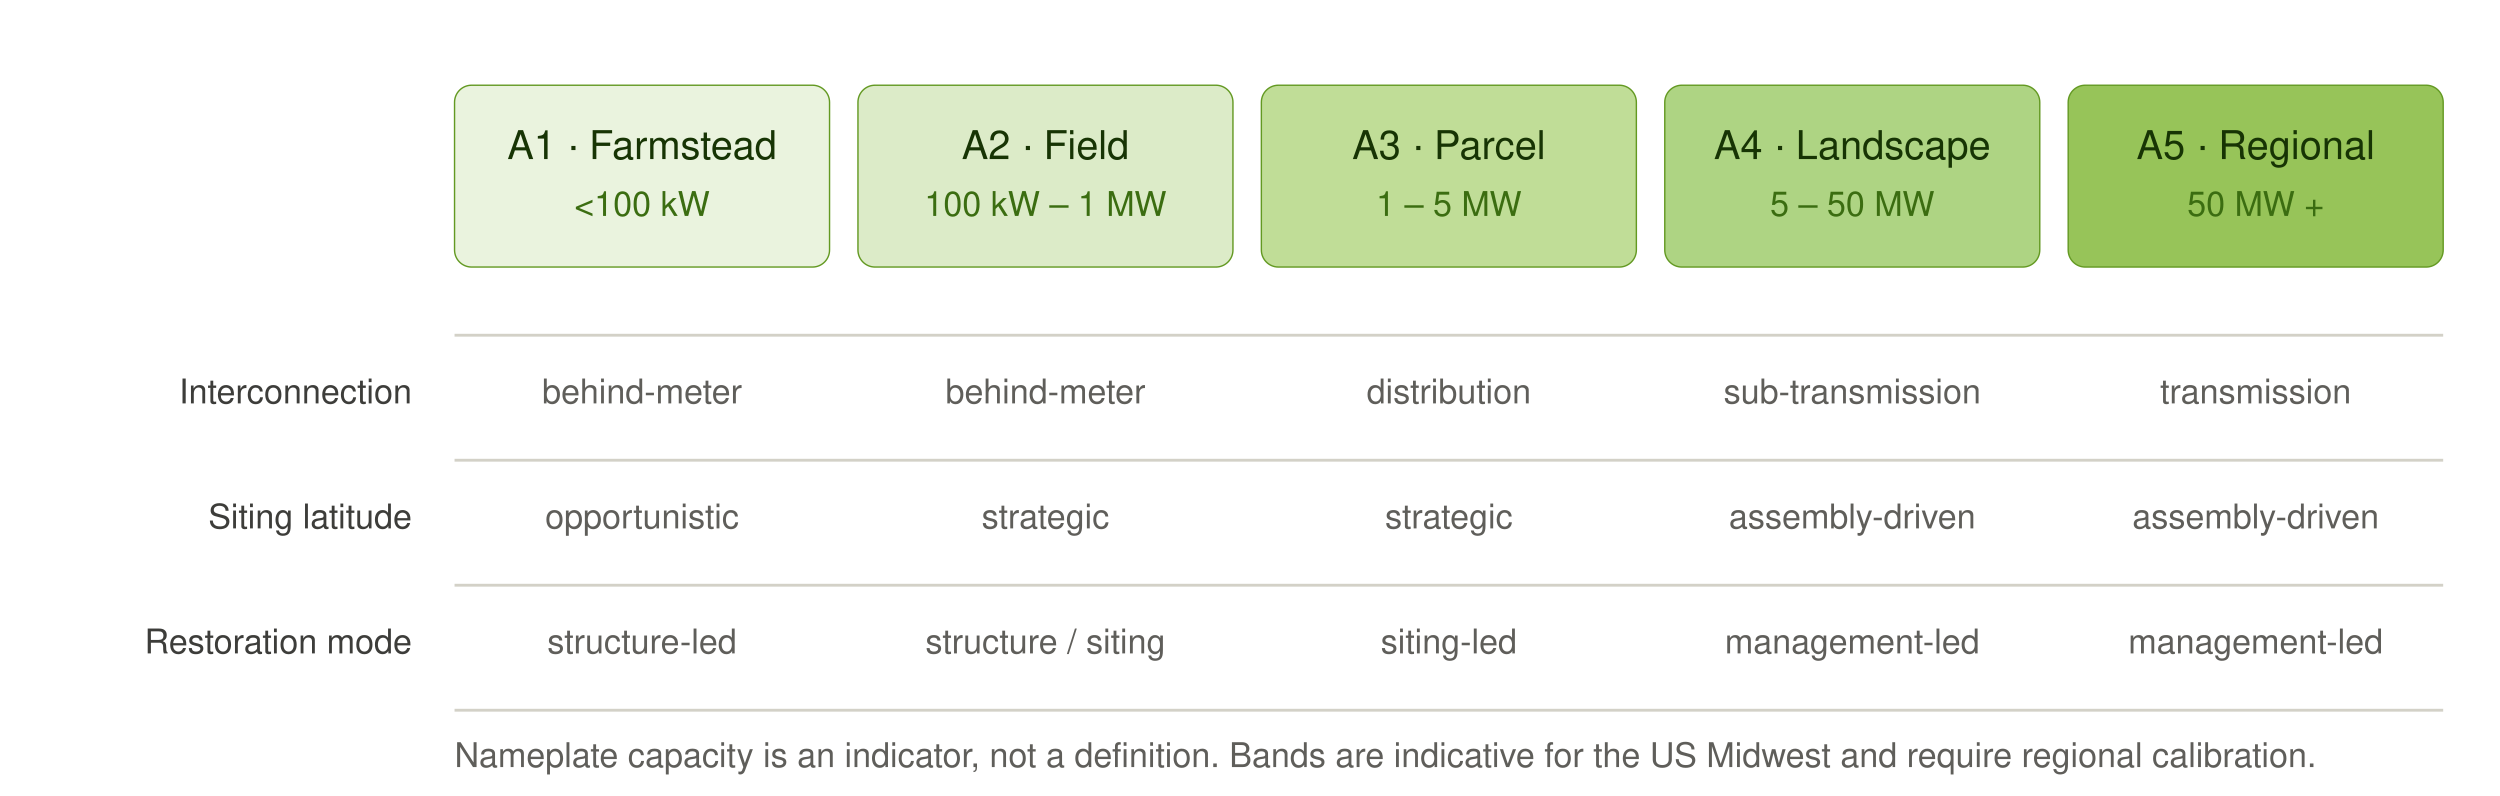
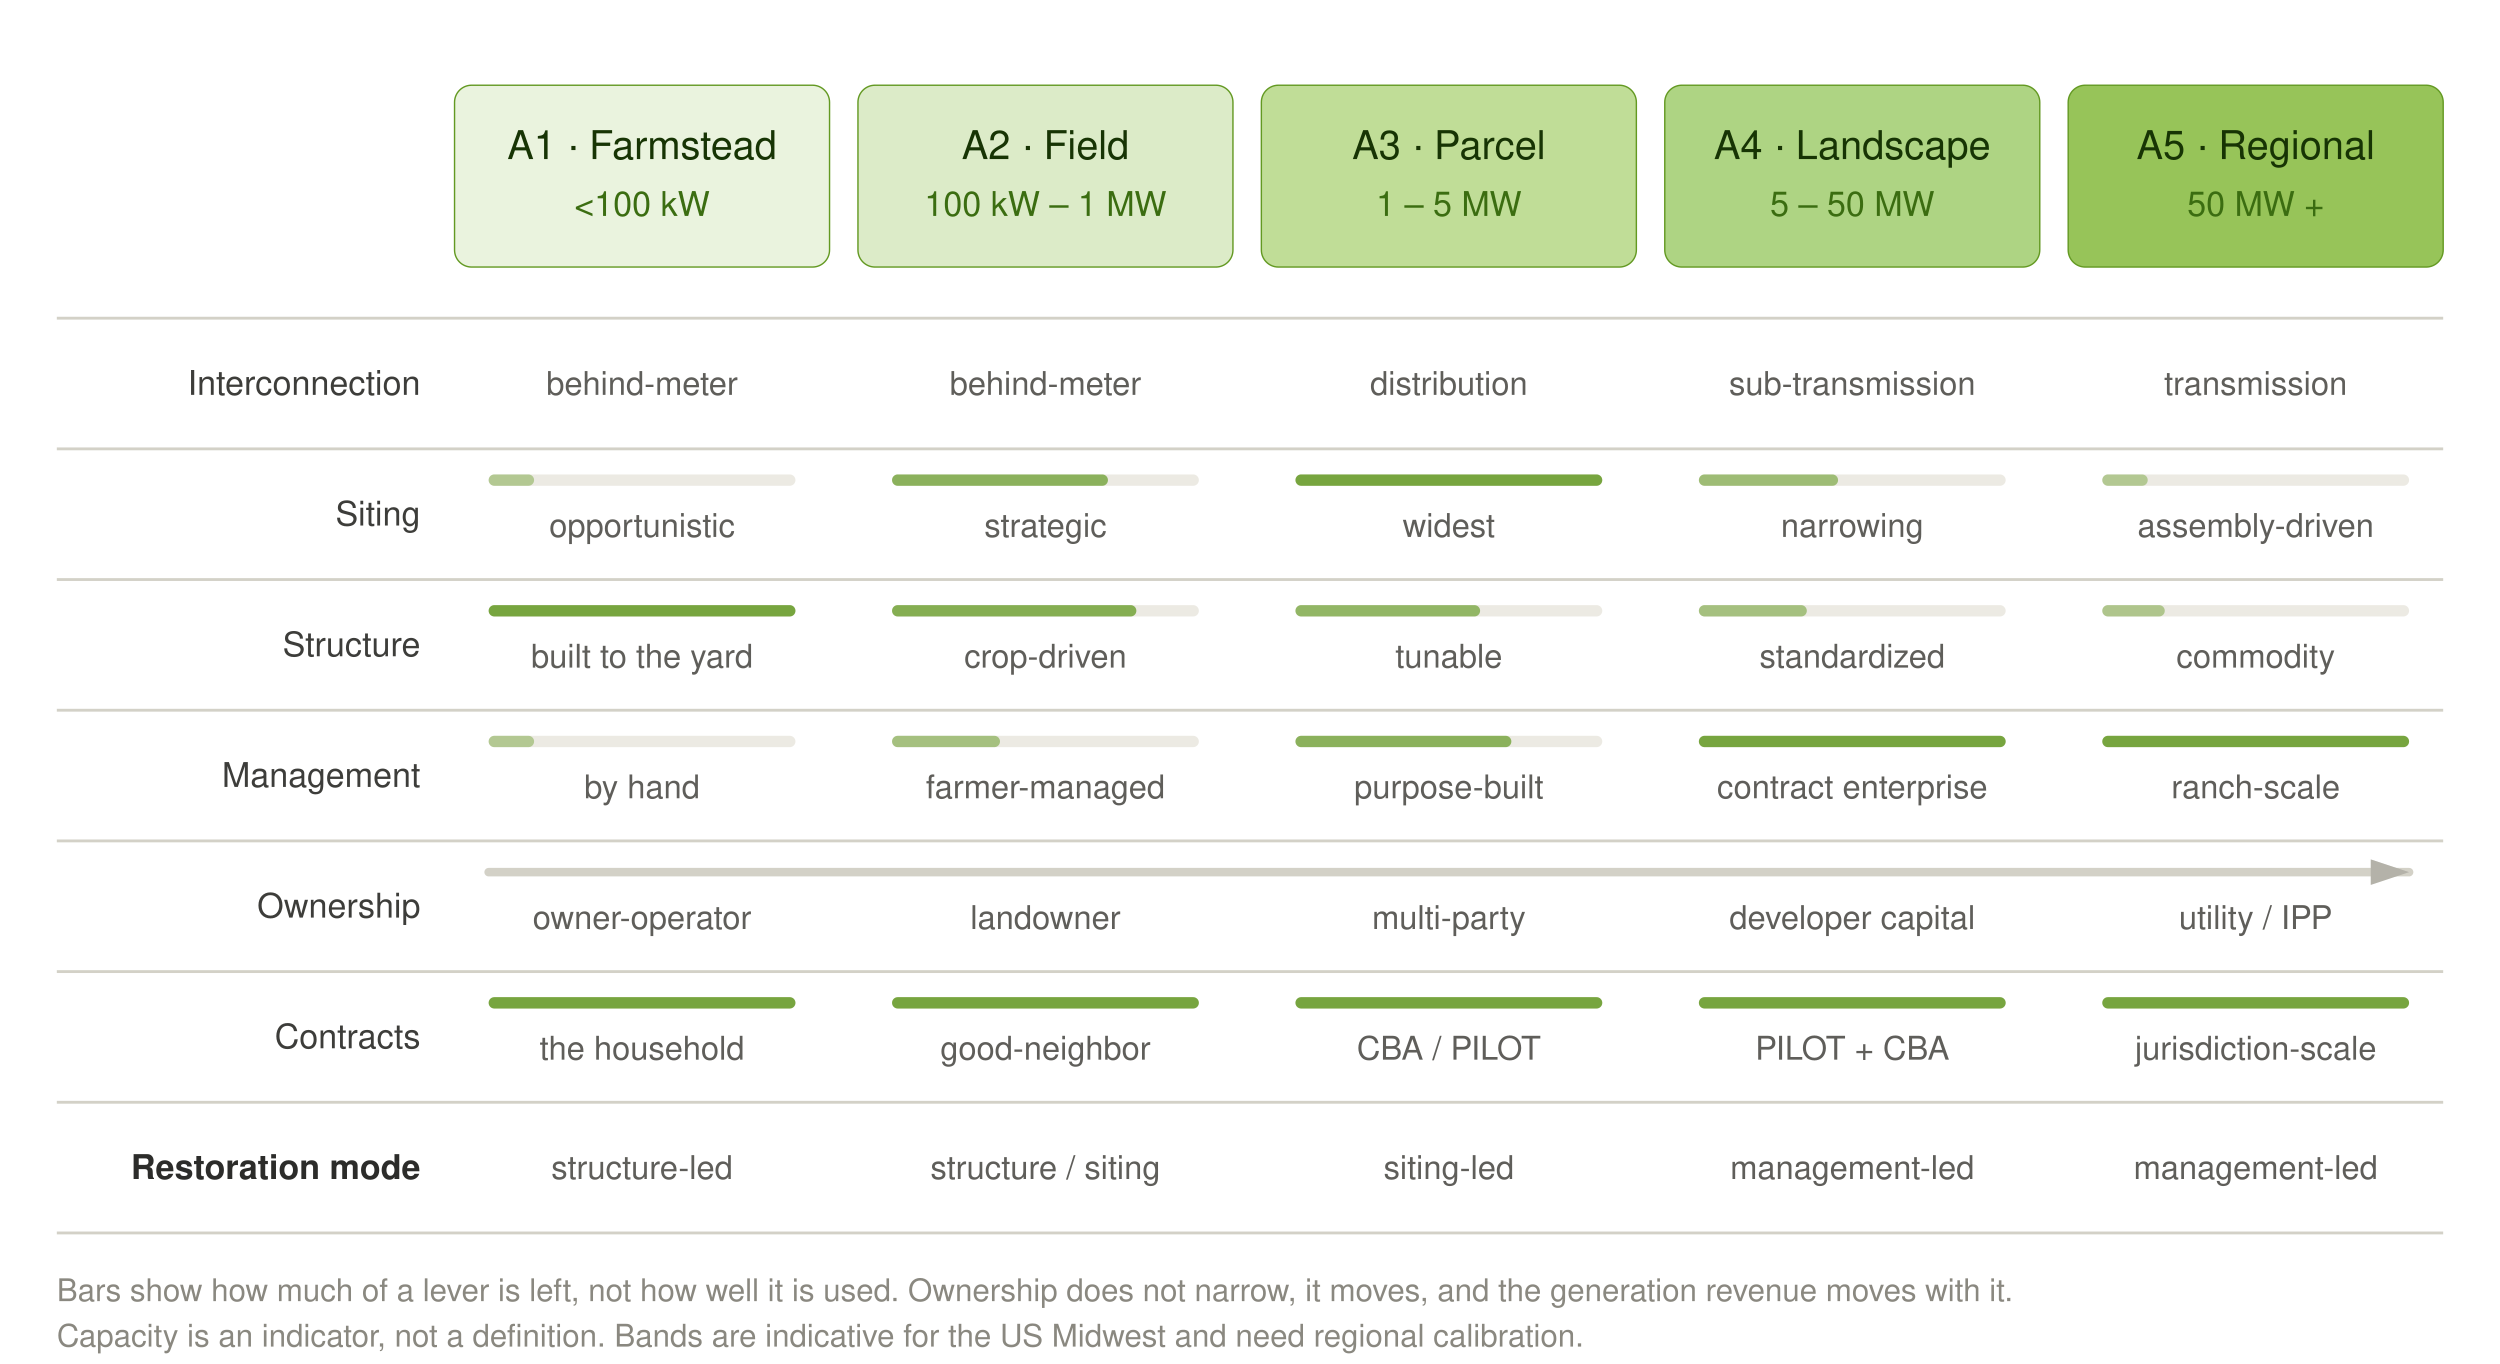
- <svg xmlns="http://www.w3.org/2000/svg" width="880" height="280" viewBox="0 0 880 280" role="img">
+ <svg xmlns="http://www.w3.org/2000/svg" width="880" height="480" viewBox="0 0 880 480" role="img">
  <style>
text{font-family:ui-sans-serif,system-ui,-apple-system,"Segoe UI",Helvetica,Arial,sans-serif}
- .th{font-size:14px;font-weight:500;fill:#2c2c2a}
- .ts{font-size:12px;fill:#5f5e5a}
+ .ts{font-size:11.5px;fill:#5f5e5a}
.rl{font-size:12px;font-weight:500;fill:#3d3d3a}
+ .rm{font-size:12px;font-weight:600;fill:#2c2c2a}
.zn{font-size:14px;font-weight:500;fill:#173404}
.zc{font-size:12px;fill:#3b6d11}
+ .cap{font-size:11px;fill:#8a8880}
.gl{stroke:#d3d1c7;stroke-width:1}
</style>
+   <defs>
+     <marker id="mv" viewBox="0 0 10 10" refX="9" refY="5" markerWidth="5" markerHeight="5" orient="auto">
+       <path d="M0,2 L9,5 L0,8 z" fill="#b4b2a9" />
+     </marker>
+   </defs>
  <rect x="160" y="30" width="132" height="64" rx="6" fill="#EAF3DE" stroke="#639922" stroke-width="0.5" />
-   <rect x="302" y="30" width="132" height="64" rx="6" fill="#DCEBC8" stroke="#639922" stroke-width="0.5" />
-   <rect x="444" y="30" width="132" height="64" rx="6" fill="#C0DD97" stroke="#639922" stroke-width="0.5" />
-   <rect x="586" y="30" width="132" height="64" rx="6" fill="#AED483" stroke="#639922" stroke-width="0.5" />
-   <rect x="728" y="30" width="132" height="64" rx="6" fill="#97C459" stroke="#639922" stroke-width="0.5" />
  <text class="zn" x="226" y="56" text-anchor="middle">A1 · Farmstead</text>
  <text class="zc" x="226" y="76" text-anchor="middle">&lt;100 kW</text>
+   <rect x="302" y="30" width="132" height="64" rx="6" fill="#DCEBC8" stroke="#639922" stroke-width="0.5" />
  <text class="zn" x="368" y="56" text-anchor="middle">A2 · Field</text>
  <text class="zc" x="368" y="76" text-anchor="middle">100 kW – 1 MW</text>
+   <rect x="444" y="30" width="132" height="64" rx="6" fill="#C0DD97" stroke="#639922" stroke-width="0.5" />
  <text class="zn" x="510" y="56" text-anchor="middle">A3 · Parcel</text>
  <text class="zc" x="510" y="76" text-anchor="middle">1 – 5 MW</text>
+   <rect x="586" y="30" width="132" height="64" rx="6" fill="#AED483" stroke="#639922" stroke-width="0.5" />
  <text class="zn" x="652" y="56" text-anchor="middle">A4 · Landscape</text>
  <text class="zc" x="652" y="76" text-anchor="middle">5 – 50 MW</text>
+   <rect x="728" y="30" width="132" height="64" rx="6" fill="#97C459" stroke="#639922" stroke-width="0.5" />
  <text class="zn" x="794" y="56" text-anchor="middle">A5 · Regional</text>
  <text class="zc" x="794" y="76" text-anchor="middle">50 MW +</text>
-   <line class="gl" x1="160" y1="118" x2="860" y2="118" />
-   <text class="rl" x="145" y="142" text-anchor="end">Interconnection</text>
-   <text class="ts" x="226" y="142" text-anchor="middle">behind-meter</text>
-   <text class="ts" x="368" y="142" text-anchor="middle">behind-meter</text>
-   <text class="ts" x="510" y="142" text-anchor="middle">distribution</text>
-   <text class="ts" x="652" y="142" text-anchor="middle">sub-transmission</text>
-   <text class="ts" x="794" y="142" text-anchor="middle">transmission</text>
-   <line class="gl" x1="160" y1="162" x2="860" y2="162" />
-   <text class="rl" x="145" y="186" text-anchor="end">Siting latitude</text>
-   <text class="ts" x="226" y="186" text-anchor="middle">opportunistic</text>
-   <text class="ts" x="368" y="186" text-anchor="middle">strategic</text>
-   <text class="ts" x="510" y="186" text-anchor="middle">strategic</text>
-   <text class="ts" x="652" y="186" text-anchor="middle">assembly-driven</text>
-   <text class="ts" x="794" y="186" text-anchor="middle">assembly-driven</text>
-   <line class="gl" x1="160" y1="206" x2="860" y2="206" />
-   <text class="rl" x="145" y="230" text-anchor="end">Restoration mode</text>
-   <text class="ts" x="226" y="230" text-anchor="middle">structure-led</text>
-   <text class="ts" x="368" y="230" text-anchor="middle">structure / siting</text>
-   <text class="ts" x="510" y="230" text-anchor="middle">siting-led</text>
-   <text class="ts" x="652" y="230" text-anchor="middle">management-led</text>
-   <text class="ts" x="794" y="230" text-anchor="middle">management-led</text>
-   <line class="gl" x1="160" y1="250" x2="860" y2="250" />
-   <text class="ts" x="160" y="270">Nameplate capacity is an indicator, not a definition. Bands are indicative for the US Midwest and require regional calibration.</text>
+   <line class="gl" x1="20" y1="112" x2="860" y2="112" />
+   <text class="rl" x="148" y="139" text-anchor="end">Interconnection</text>
+   <text class="ts" x="226" y="139" text-anchor="middle">behind-meter</text>
+   <text class="ts" x="368" y="139" text-anchor="middle">behind-meter</text>
+   <text class="ts" x="510" y="139" text-anchor="middle">distribution</text>
+   <text class="ts" x="652" y="139" text-anchor="middle">sub-transmission</text>
+   <text class="ts" x="794" y="139" text-anchor="middle">transmission</text>
+   <line class="gl" x1="20" y1="158" x2="860" y2="158" />
+   <text class="rl" x="148" y="185" text-anchor="end">Siting</text>
+   <rect x="172" y="167" width="108" height="4" rx="2" fill="#eceae3" />
+   <rect x="172" y="167" width="16" height="4" rx="2" fill="#639922" opacity="0.42" />
+   <text class="ts" x="226" y="189" text-anchor="middle">opportunistic</text>
+   <rect x="314" y="167" width="108" height="4" rx="2" fill="#eceae3" />
+   <rect x="314" y="167" width="76" height="4" rx="2" fill="#639922" opacity="0.70" />
+   <text class="ts" x="368" y="189" text-anchor="middle">strategic</text>
+   <rect x="456" y="167" width="108" height="4" rx="2" fill="#eceae3" />
+   <rect x="456" y="167" width="108" height="4" rx="2" fill="#639922" opacity="0.85" />
+   <text class="ts" x="510" y="189" text-anchor="middle">widest</text>
+   <rect x="598" y="167" width="108" height="4" rx="2" fill="#eceae3" />
+   <rect x="598" y="167" width="49" height="4" rx="2" fill="#639922" opacity="0.57" />
+   <text class="ts" x="652" y="189" text-anchor="middle">narrowing</text>
+   <rect x="740" y="167" width="108" height="4" rx="2" fill="#eceae3" />
+   <rect x="740" y="167" width="16" height="4" rx="2" fill="#639922" opacity="0.42" />
+   <text class="ts" x="794" y="189" text-anchor="middle">assembly-driven</text>
+   <line class="gl" x1="20" y1="204" x2="860" y2="204" />
+   <text class="rl" x="148" y="231" text-anchor="end">Structure</text>
+   <rect x="172" y="213" width="108" height="4" rx="2" fill="#eceae3" />
+   <rect x="172" y="213" width="108" height="4" rx="2" fill="#639922" opacity="0.85" />
+   <text class="ts" x="226" y="235" text-anchor="middle">built to the yard</text>
+   <rect x="314" y="213" width="108" height="4" rx="2" fill="#eceae3" />
+   <rect x="314" y="213" width="86" height="4" rx="2" fill="#639922" opacity="0.75" />
+   <text class="ts" x="368" y="235" text-anchor="middle">crop-driven</text>
+   <rect x="456" y="213" width="108" height="4" rx="2" fill="#eceae3" />
+   <rect x="456" y="213" width="65" height="4" rx="2" fill="#639922" opacity="0.65" />
+   <text class="ts" x="510" y="235" text-anchor="middle">tunable</text>
+   <rect x="598" y="213" width="108" height="4" rx="2" fill="#eceae3" />
+   <rect x="598" y="213" width="38" height="4" rx="2" fill="#639922" opacity="0.52" />
+   <text class="ts" x="652" y="235" text-anchor="middle">standardized</text>
+   <rect x="740" y="213" width="108" height="4" rx="2" fill="#eceae3" />
+   <rect x="740" y="213" width="22" height="4" rx="2" fill="#639922" opacity="0.45" />
+   <text class="ts" x="794" y="235" text-anchor="middle">commodity</text>
+   <line class="gl" x1="20" y1="250" x2="860" y2="250" />
+   <text class="rl" x="148" y="277" text-anchor="end">Management</text>
+   <rect x="172" y="259" width="108" height="4" rx="2" fill="#eceae3" />
+   <rect x="172" y="259" width="16" height="4" rx="2" fill="#639922" opacity="0.42" />
+   <text class="ts" x="226" y="281" text-anchor="middle">by hand</text>
+   <rect x="314" y="259" width="108" height="4" rx="2" fill="#eceae3" />
+   <rect x="314" y="259" width="38" height="4" rx="2" fill="#639922" opacity="0.52" />
+   <text class="ts" x="368" y="281" text-anchor="middle">farmer-managed</text>
+   <rect x="456" y="259" width="108" height="4" rx="2" fill="#eceae3" />
+   <rect x="456" y="259" width="76" height="4" rx="2" fill="#639922" opacity="0.70" />
+   <text class="ts" x="510" y="281" text-anchor="middle">purpose-built</text>
+   <rect x="598" y="259" width="108" height="4" rx="2" fill="#eceae3" />
+   <rect x="598" y="259" width="108" height="4" rx="2" fill="#639922" opacity="0.85" />
+   <text class="ts" x="652" y="281" text-anchor="middle">contract enterprise</text>
+   <rect x="740" y="259" width="108" height="4" rx="2" fill="#eceae3" />
+   <rect x="740" y="259" width="108" height="4" rx="2" fill="#639922" opacity="0.85" />
+   <text class="ts" x="794" y="281" text-anchor="middle">ranch-scale</text>
+   <line class="gl" x1="20" y1="296" x2="860" y2="296" />
+   <text class="rl" x="148" y="323" text-anchor="end">Ownership</text>
+   <line x1="172" y1="307" x2="848" y2="307" stroke="#d3d1c7" stroke-width="3" stroke-linecap="round" marker-end="url(#mv)" />
+   <text class="ts" x="226" y="327" text-anchor="middle">owner-operator</text>
+   <text class="ts" x="368" y="327" text-anchor="middle">landowner</text>
+   <text class="ts" x="510" y="327" text-anchor="middle">multi-party</text>
+   <text class="ts" x="652" y="327" text-anchor="middle">developer capital</text>
+   <text class="ts" x="794" y="327" text-anchor="middle">utility / IPP</text>
+   <line class="gl" x1="20" y1="342" x2="860" y2="342" />
+   <text class="rl" x="148" y="369" text-anchor="end">Contracts</text>
+   <rect x="172" y="351" width="108" height="4" rx="2" fill="#eceae3" />
+   <rect x="172" y="351" width="108" height="4" rx="2" fill="#639922" opacity="0.85" />
+   <text class="ts" x="226" y="373" text-anchor="middle">the household</text>
+   <rect x="314" y="351" width="108" height="4" rx="2" fill="#eceae3" />
+   <rect x="314" y="351" width="108" height="4" rx="2" fill="#639922" opacity="0.85" />
+   <text class="ts" x="368" y="373" text-anchor="middle">good-neighbor</text>
+   <rect x="456" y="351" width="108" height="4" rx="2" fill="#eceae3" />
+   <rect x="456" y="351" width="108" height="4" rx="2" fill="#639922" opacity="0.85" />
+   <text class="ts" x="510" y="373" text-anchor="middle">CBA / PILOT</text>
+   <rect x="598" y="351" width="108" height="4" rx="2" fill="#eceae3" />
+   <rect x="598" y="351" width="108" height="4" rx="2" fill="#639922" opacity="0.85" />
+   <text class="ts" x="652" y="373" text-anchor="middle">PILOT + CBA</text>
+   <rect x="740" y="351" width="108" height="4" rx="2" fill="#eceae3" />
+   <rect x="740" y="351" width="108" height="4" rx="2" fill="#639922" opacity="0.85" />
+   <text class="ts" x="794" y="373" text-anchor="middle">jurisdiction-scale</text>
+   <line class="gl" x1="20" y1="388" x2="860" y2="388" />
+   <text class="rm" x="148" y="415" text-anchor="end">Restoration mode</text>
+   <text class="ts" x="226" y="415" text-anchor="middle">structure-led</text>
+   <text class="ts" x="368" y="415" text-anchor="middle">structure / siting</text>
+   <text class="ts" x="510" y="415" text-anchor="middle">siting-led</text>
+   <text class="ts" x="652" y="415" text-anchor="middle">management-led</text>
+   <text class="ts" x="794" y="415" text-anchor="middle">management-led</text>
+   <line class="gl" x1="20" y1="434" x2="860" y2="434" />
+   <text class="cap" x="20" y="458">Bars show how much of a lever is left, not how well it is used. Ownership does not narrow, it moves, and the generation revenue moves with it.</text>
+   <text class="cap" x="20" y="474">Capacity is an indicator, not a definition. Bands are indicative for the US Midwest and need regional calibration.</text>
</svg>
